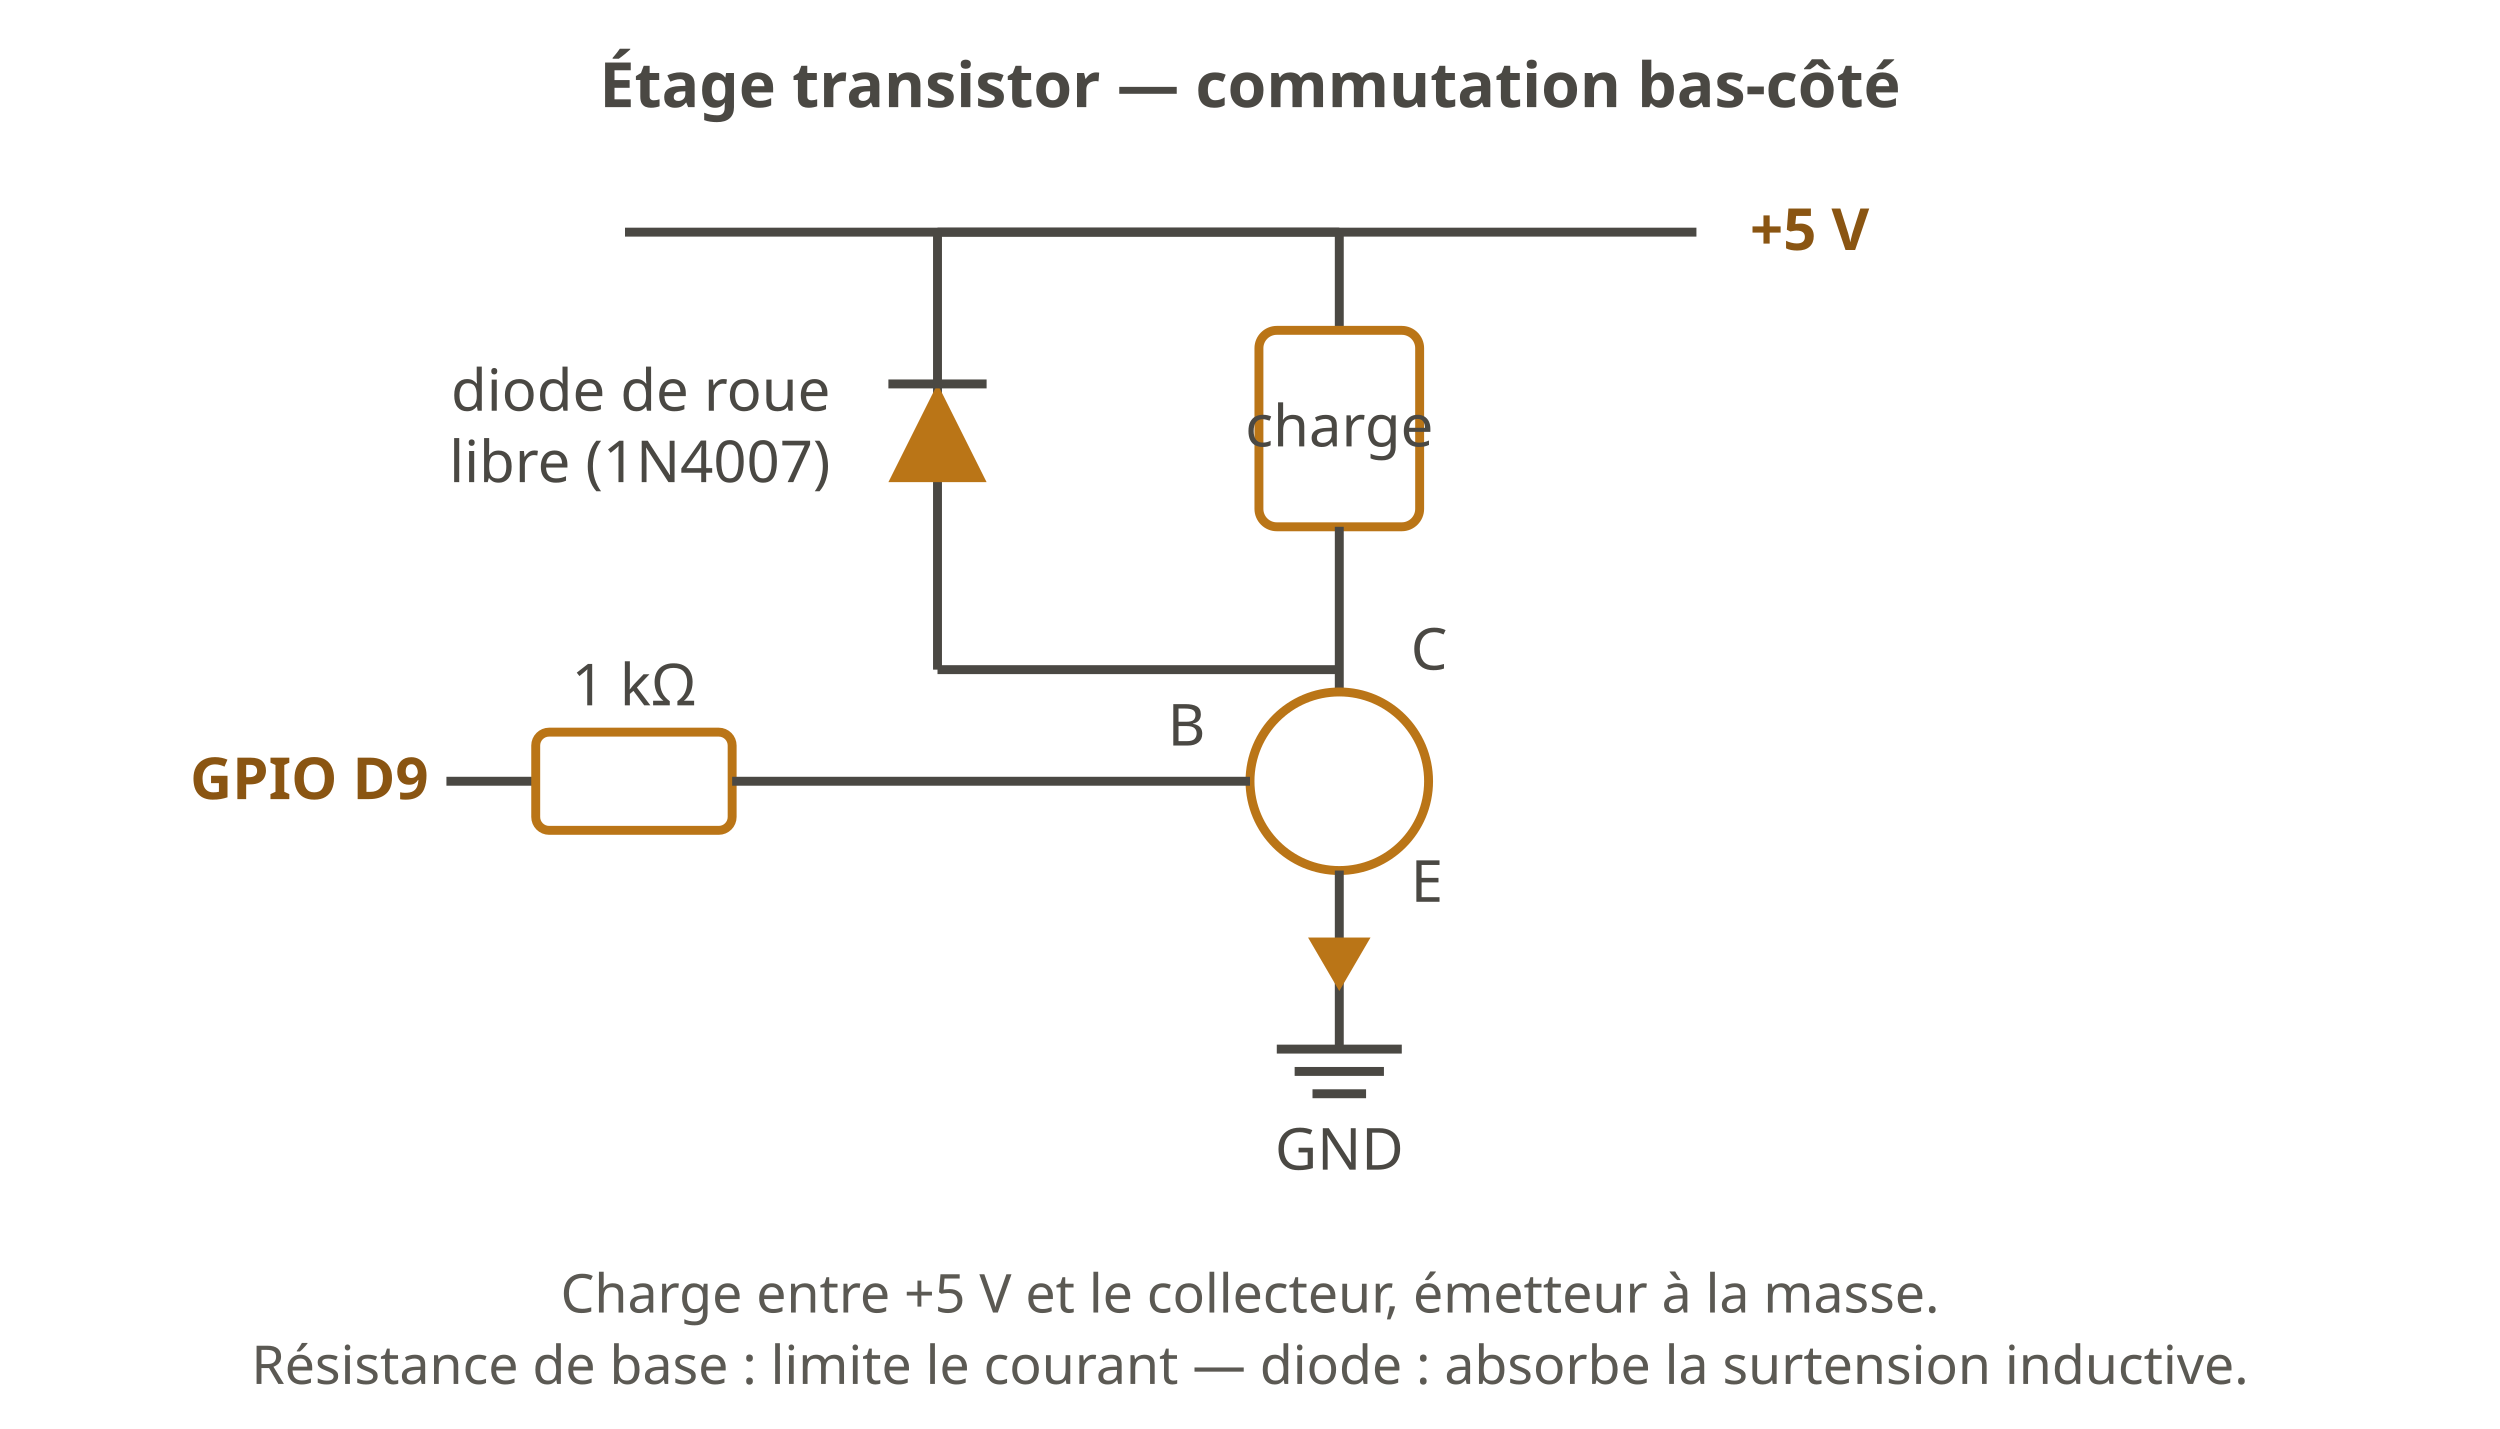
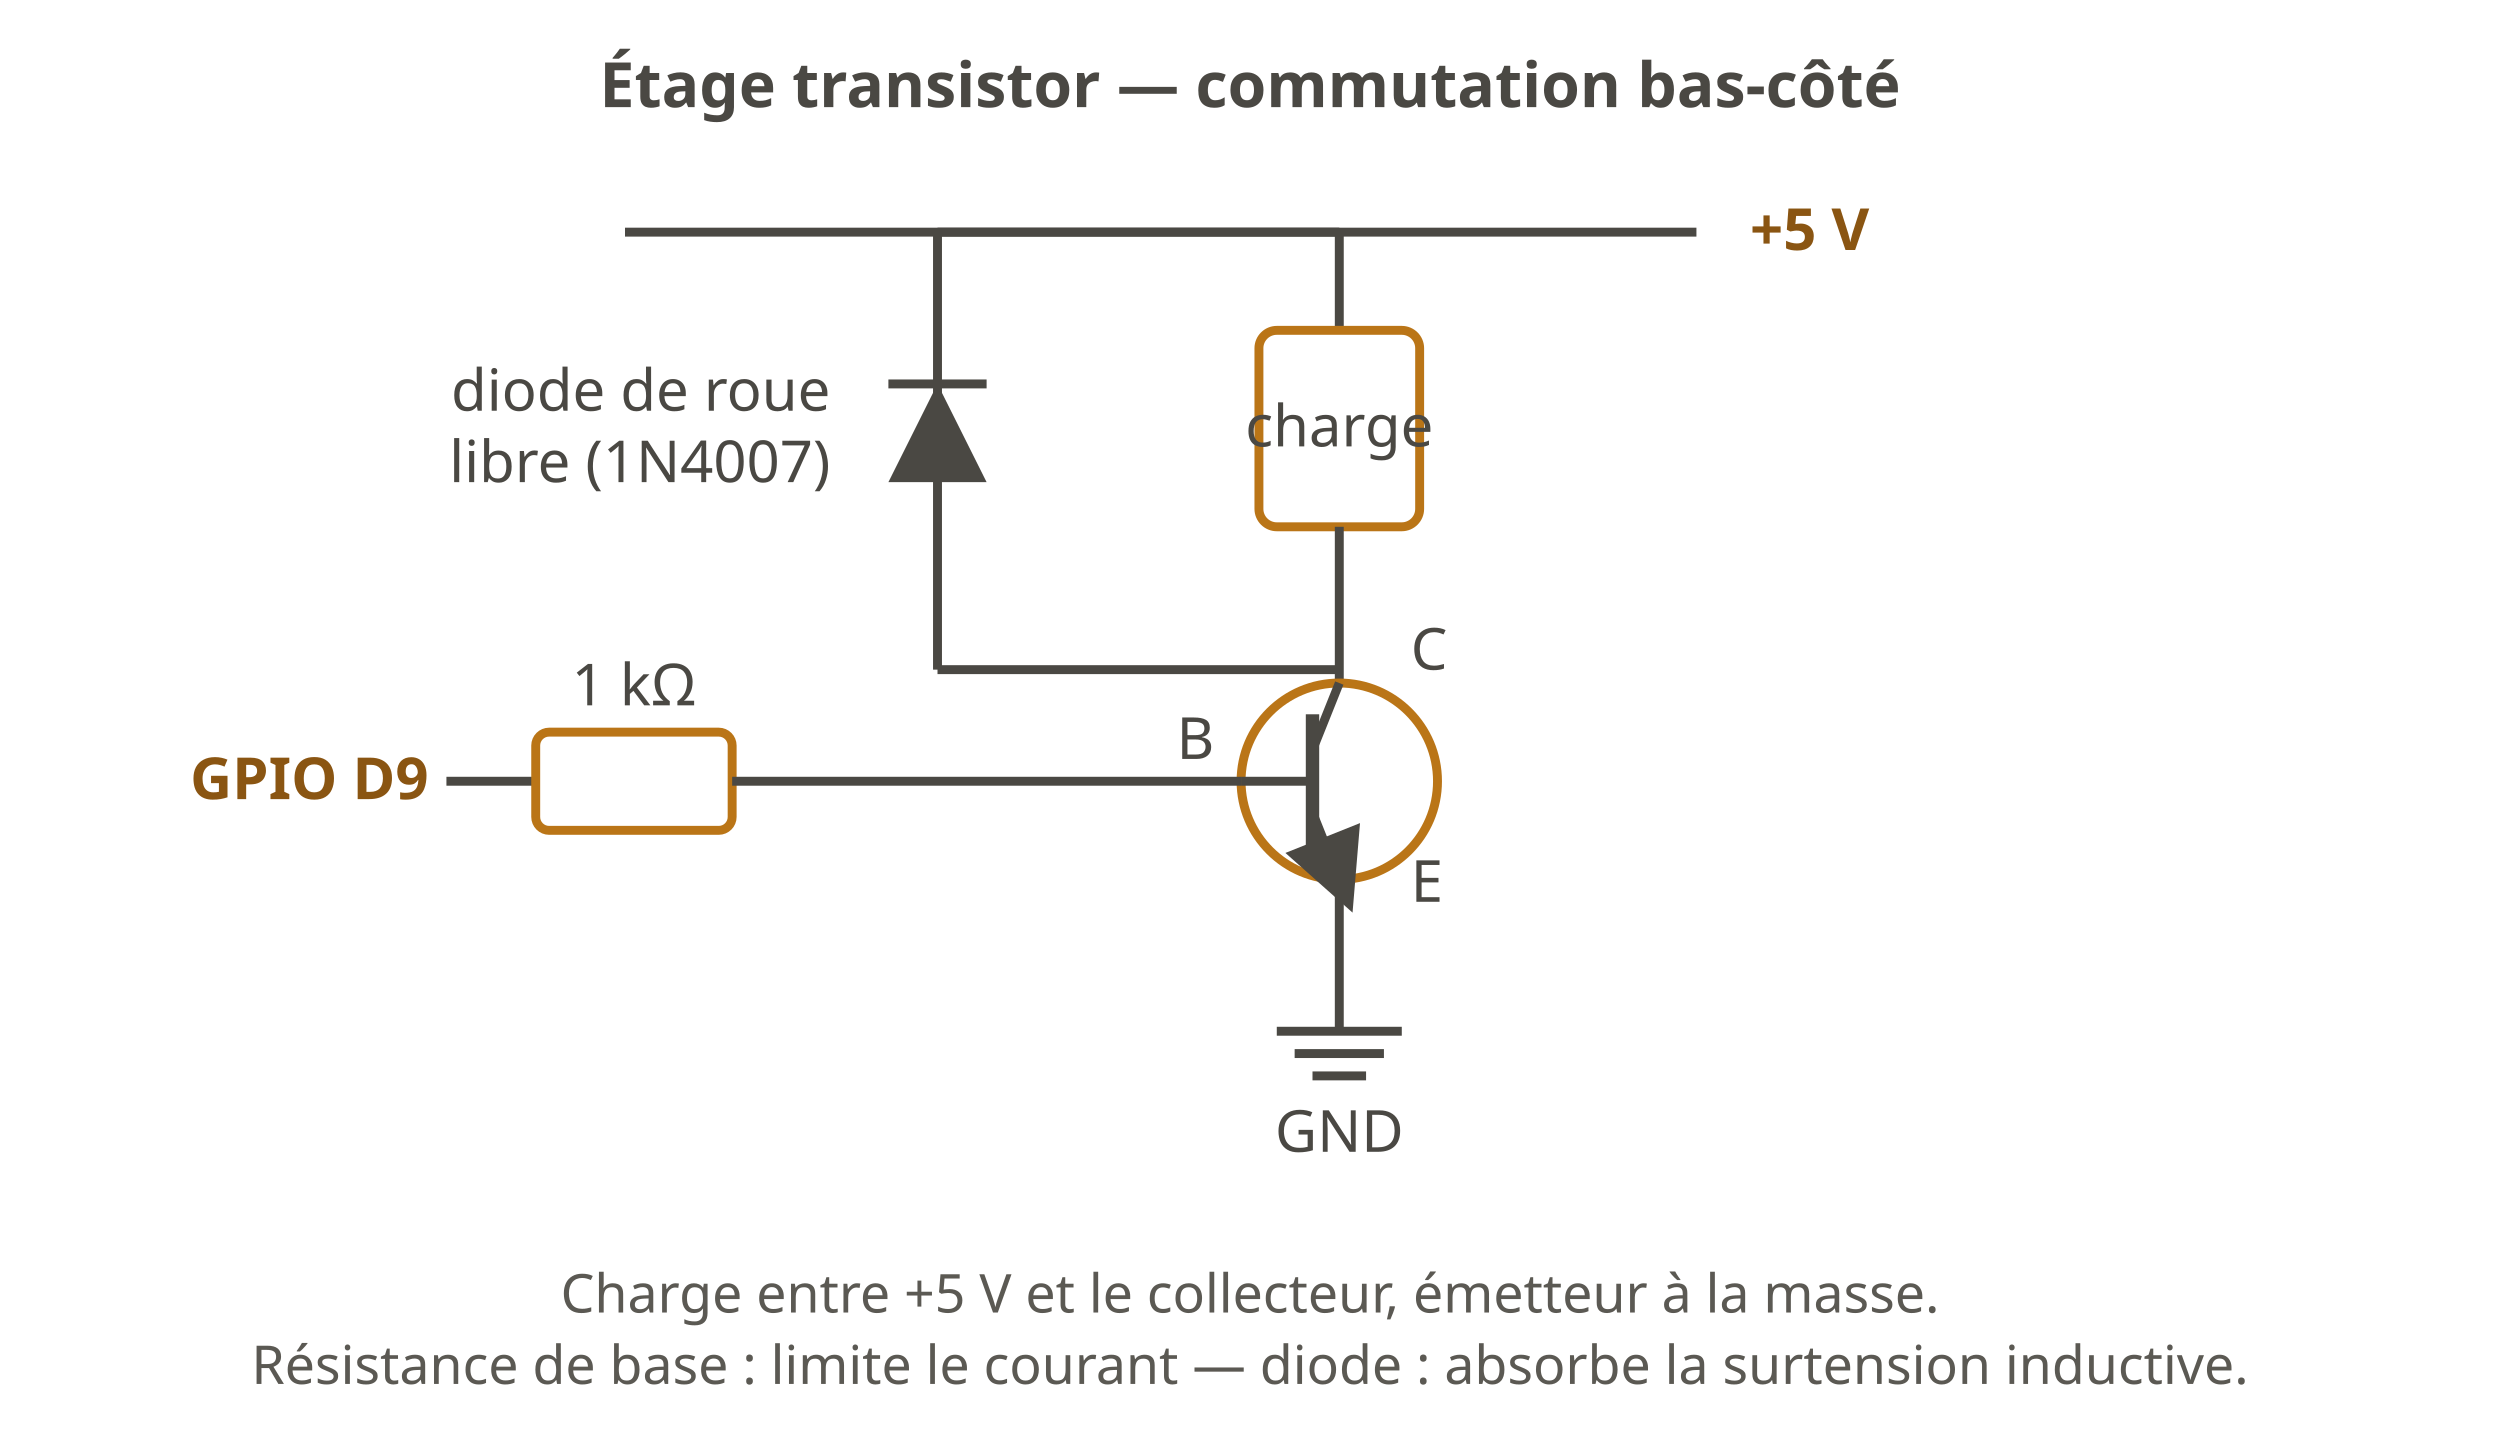
<svg xmlns="http://www.w3.org/2000/svg" viewBox="0 0 560 320" role="img" aria-label="Étage de commutation à transistor NPN en bas-côté : la broche GPIO pilote la base via une résistance, l'émetteur est à la masse, la charge est entre +5 V et le collecteur, et une diode de roue libre est en parallèle de la charge.">
  <defs>
    <style>
      .wire { stroke: #4A4843; stroke-width: 2; fill: none; }
      .comp { stroke: #BA7517; stroke-width: 2; fill: none; }
-       .fill { fill: #BA7517; }
+       .barre { stroke: #4A4843; stroke-width: 3; fill: none; }
+       .fill { fill: #4A4843; }
      .title { fill: #4A4843; font-family: "Segoe UI", system-ui, sans-serif; font-size: 14px; font-weight: 700; }
      .lbl { fill: #4A4843; font-family: "Segoe UI", system-ui, sans-serif; font-size: 13px; }
      .lbl-am { fill: #8A5512; font-family: "Segoe UI", system-ui, sans-serif; font-size: 13px; font-weight: 600; }
      .cap { fill: #5B5953; font-family: "Segoe UI", system-ui, sans-serif; font-size: 12px; }
      @media (prefers-color-scheme: dark) {
        .wire { stroke: #D8D6CF; }
        .comp { stroke: #E0A24A; }
-         .fill { fill: #E0A24A; }
+         .barre { stroke: #D8D6CF; }
+         .fill { fill: #D8D6CF; }
        .title { fill: #D8D6CF; }
        .lbl { fill: #D8D6CF; }
        .lbl-am { fill: #E0A24A; }
        .cap { fill: #B7B4AC; }
      }
    </style>
+     <marker id="npn-e" markerWidth="9" markerHeight="9" refX="5" refY="4.5" orient="auto">
+       <path class="fill" d="M0,0 L9,4.5 L0,9 Z" />
+     </marker>
  </defs>
  <text class="title" x="280" y="24" text-anchor="middle">Étage transistor — commutation bas-côté</text>
  <line class="wire" x1="140" y1="52" x2="380" y2="52" />
  <text class="lbl-am" x="392" y="56" text-anchor="start">+5 V</text>
  <line class="wire" x1="300" y1="52" x2="300" y2="74" />
  <rect class="comp" x="282" y="74" width="36" height="44" rx="4" />
  <text class="lbl" x="300" y="100" text-anchor="middle">charge</text>
-   <line class="wire" x1="300" y1="118" x2="300" y2="155" />
+   <line class="wire" x1="300" y1="118" x2="300" y2="153" />
  <line class="wire" x1="300" y1="52" x2="210" y2="52" />
  <line class="wire" x1="210" y1="52" x2="210" y2="150" />
  <line class="wire" x1="210" y1="150" x2="300" y2="150" />
  <polygon class="fill" points="199,108 221,108 210,86" />
  <line class="wire" x1="199" y1="86" x2="221" y2="86" />
  <text class="lbl" x="186" y="92" text-anchor="end">diode de roue</text>
  <text class="lbl" x="186" y="108" text-anchor="end">libre (1N4007)</text>
-   <circle class="comp" cx="300" cy="175" r="20" />
+   <circle class="comp" cx="300" cy="175" r="22" />
+   <line class="barre" x1="294" y1="160" x2="294" y2="190" />
+   <line class="wire" x1="278" y1="175" x2="294" y2="175" />
+   <line class="wire" x1="294" y1="168" x2="300" y2="153" />
+   <line class="wire" x1="294" y1="182" x2="300" y2="197" marker-end="url(#npn-e)" />
  <text class="lbl" x="316" y="150" text-anchor="start">C</text>
-   <text class="lbl" x="270" y="167" text-anchor="end">B</text>
+   <text class="lbl" x="272" y="170" text-anchor="end">B</text>
  <text class="lbl" x="316" y="202" text-anchor="start">E</text>
  <text class="lbl-am" x="96" y="179" text-anchor="end">GPIO D9</text>
  <line class="wire" x1="100" y1="175" x2="120" y2="175" />
  <rect class="comp" x="120" y="164" width="44" height="22" rx="3" />
  <text class="lbl" x="142" y="158" text-anchor="middle">1 kΩ</text>
-   <line class="wire" x1="164" y1="175" x2="280" y2="175" />
-   <line class="wire" x1="300" y1="195" x2="300" y2="235" />
-   <polygon class="fill" points="293,210 307,210 300,222" />
-   <line class="wire" x1="286" y1="235" x2="314" y2="235" />
-   <line class="wire" x1="290" y1="240" x2="310" y2="240" />
-   <line class="wire" x1="294" y1="245" x2="306" y2="245" />
-   <text class="lbl" x="300" y="262" text-anchor="middle">GND</text>
+   <line class="wire" x1="164" y1="175" x2="278" y2="175" />
+   <line class="wire" x1="300" y1="197" x2="300" y2="231" />
+   <line class="wire" x1="286" y1="231" x2="314" y2="231" />
+   <line class="wire" x1="290" y1="236" x2="310" y2="236" />
+   <line class="wire" x1="294" y1="241" x2="306" y2="241" />
+   <text class="lbl" x="300" y="258" text-anchor="middle">GND</text>
  <text class="cap" x="280" y="294" text-anchor="middle">Charge entre +5 V et le collecteur, émetteur à la masse.</text>
  <text class="cap" x="280" y="310" text-anchor="middle">Résistance de base : limite le courant — diode : absorbe la surtension inductive.</text>
</svg>
